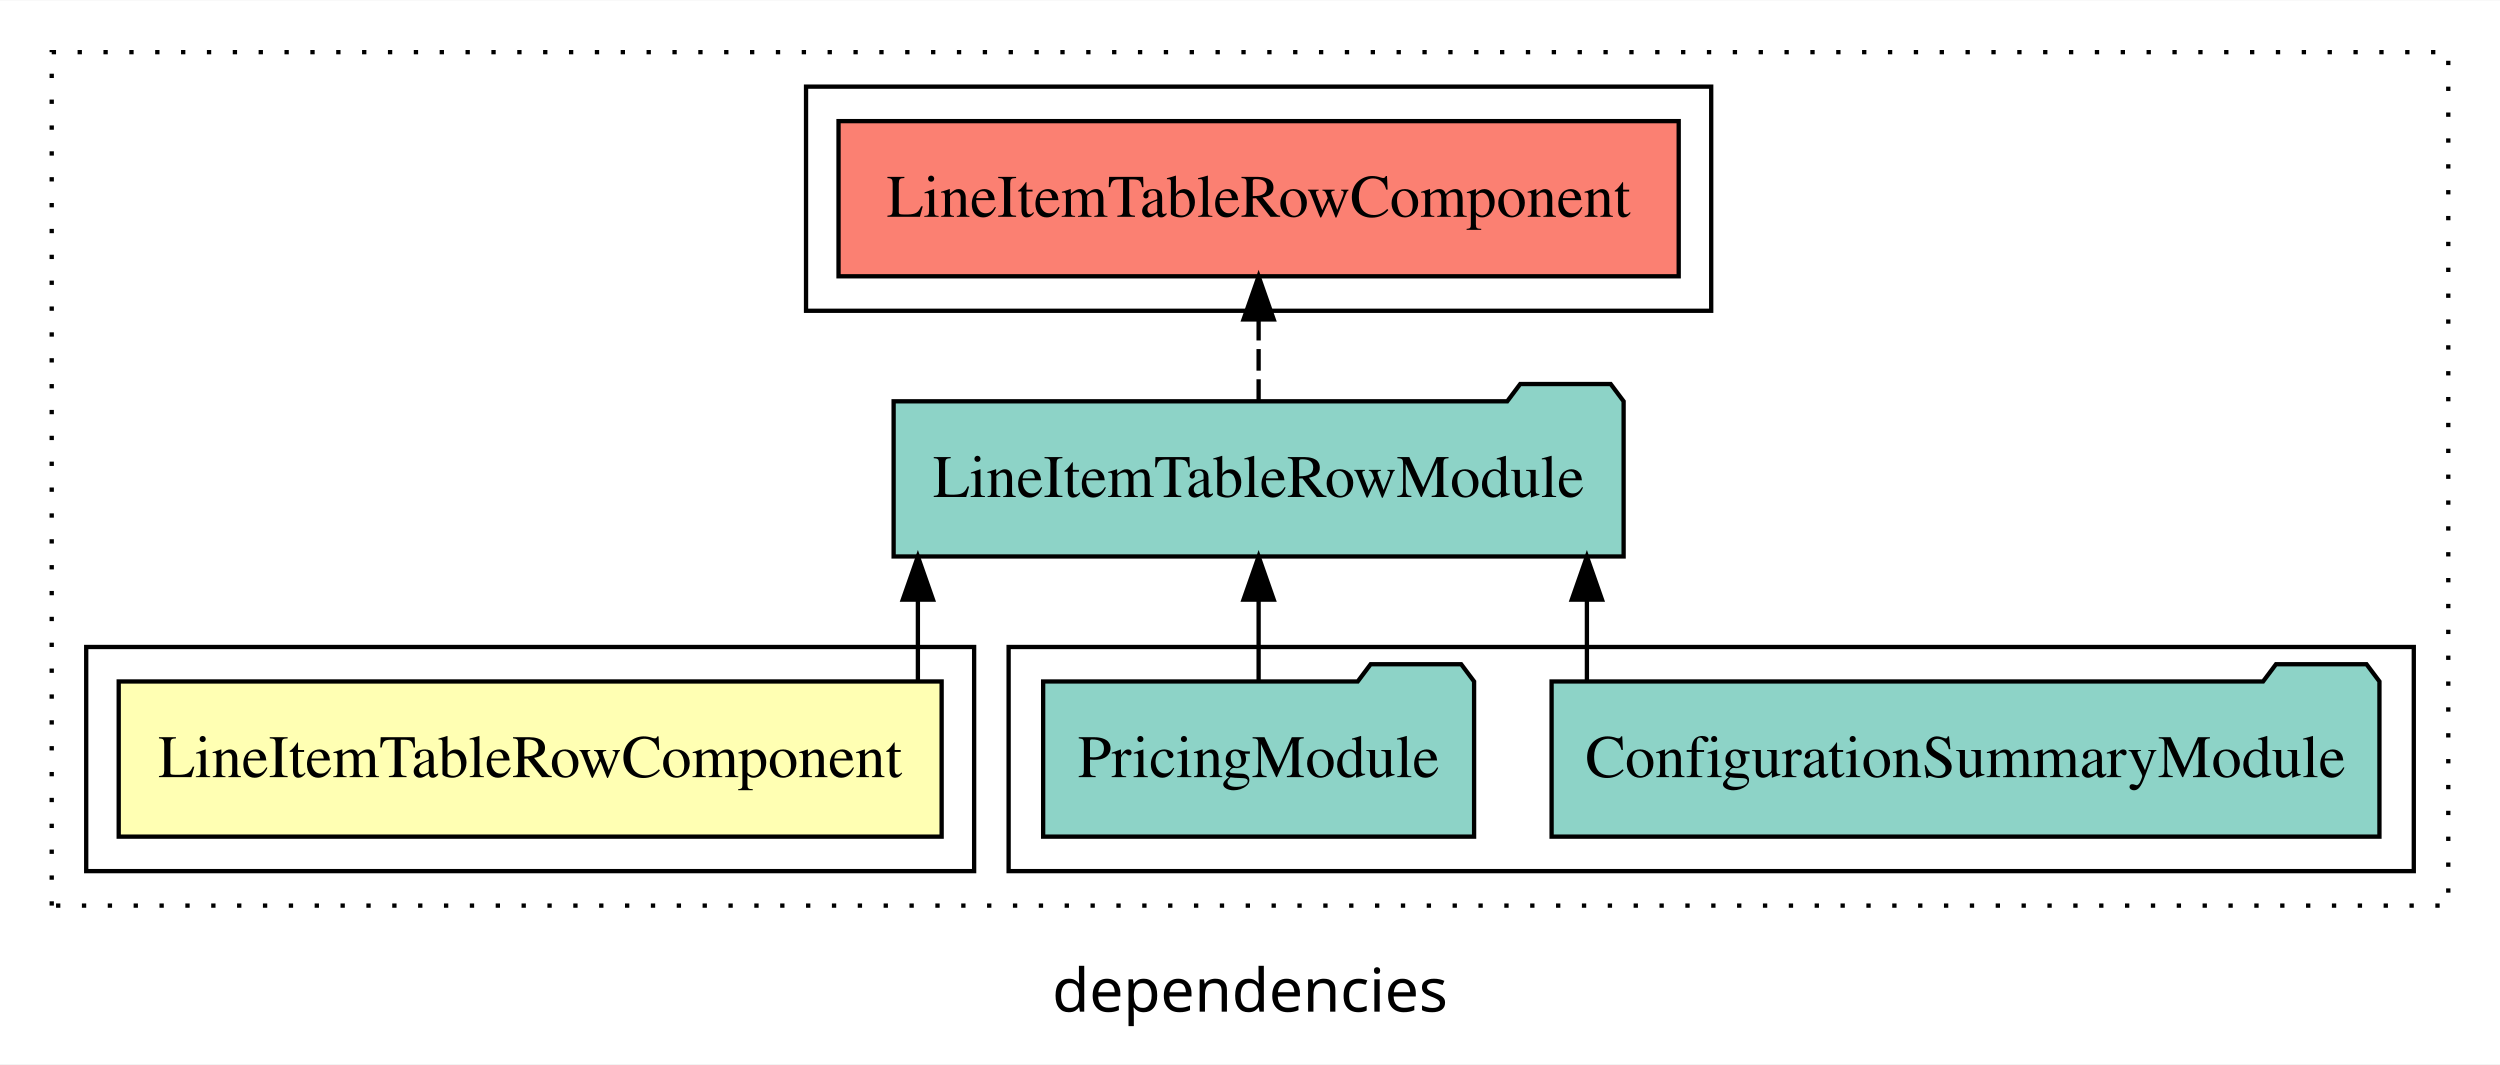
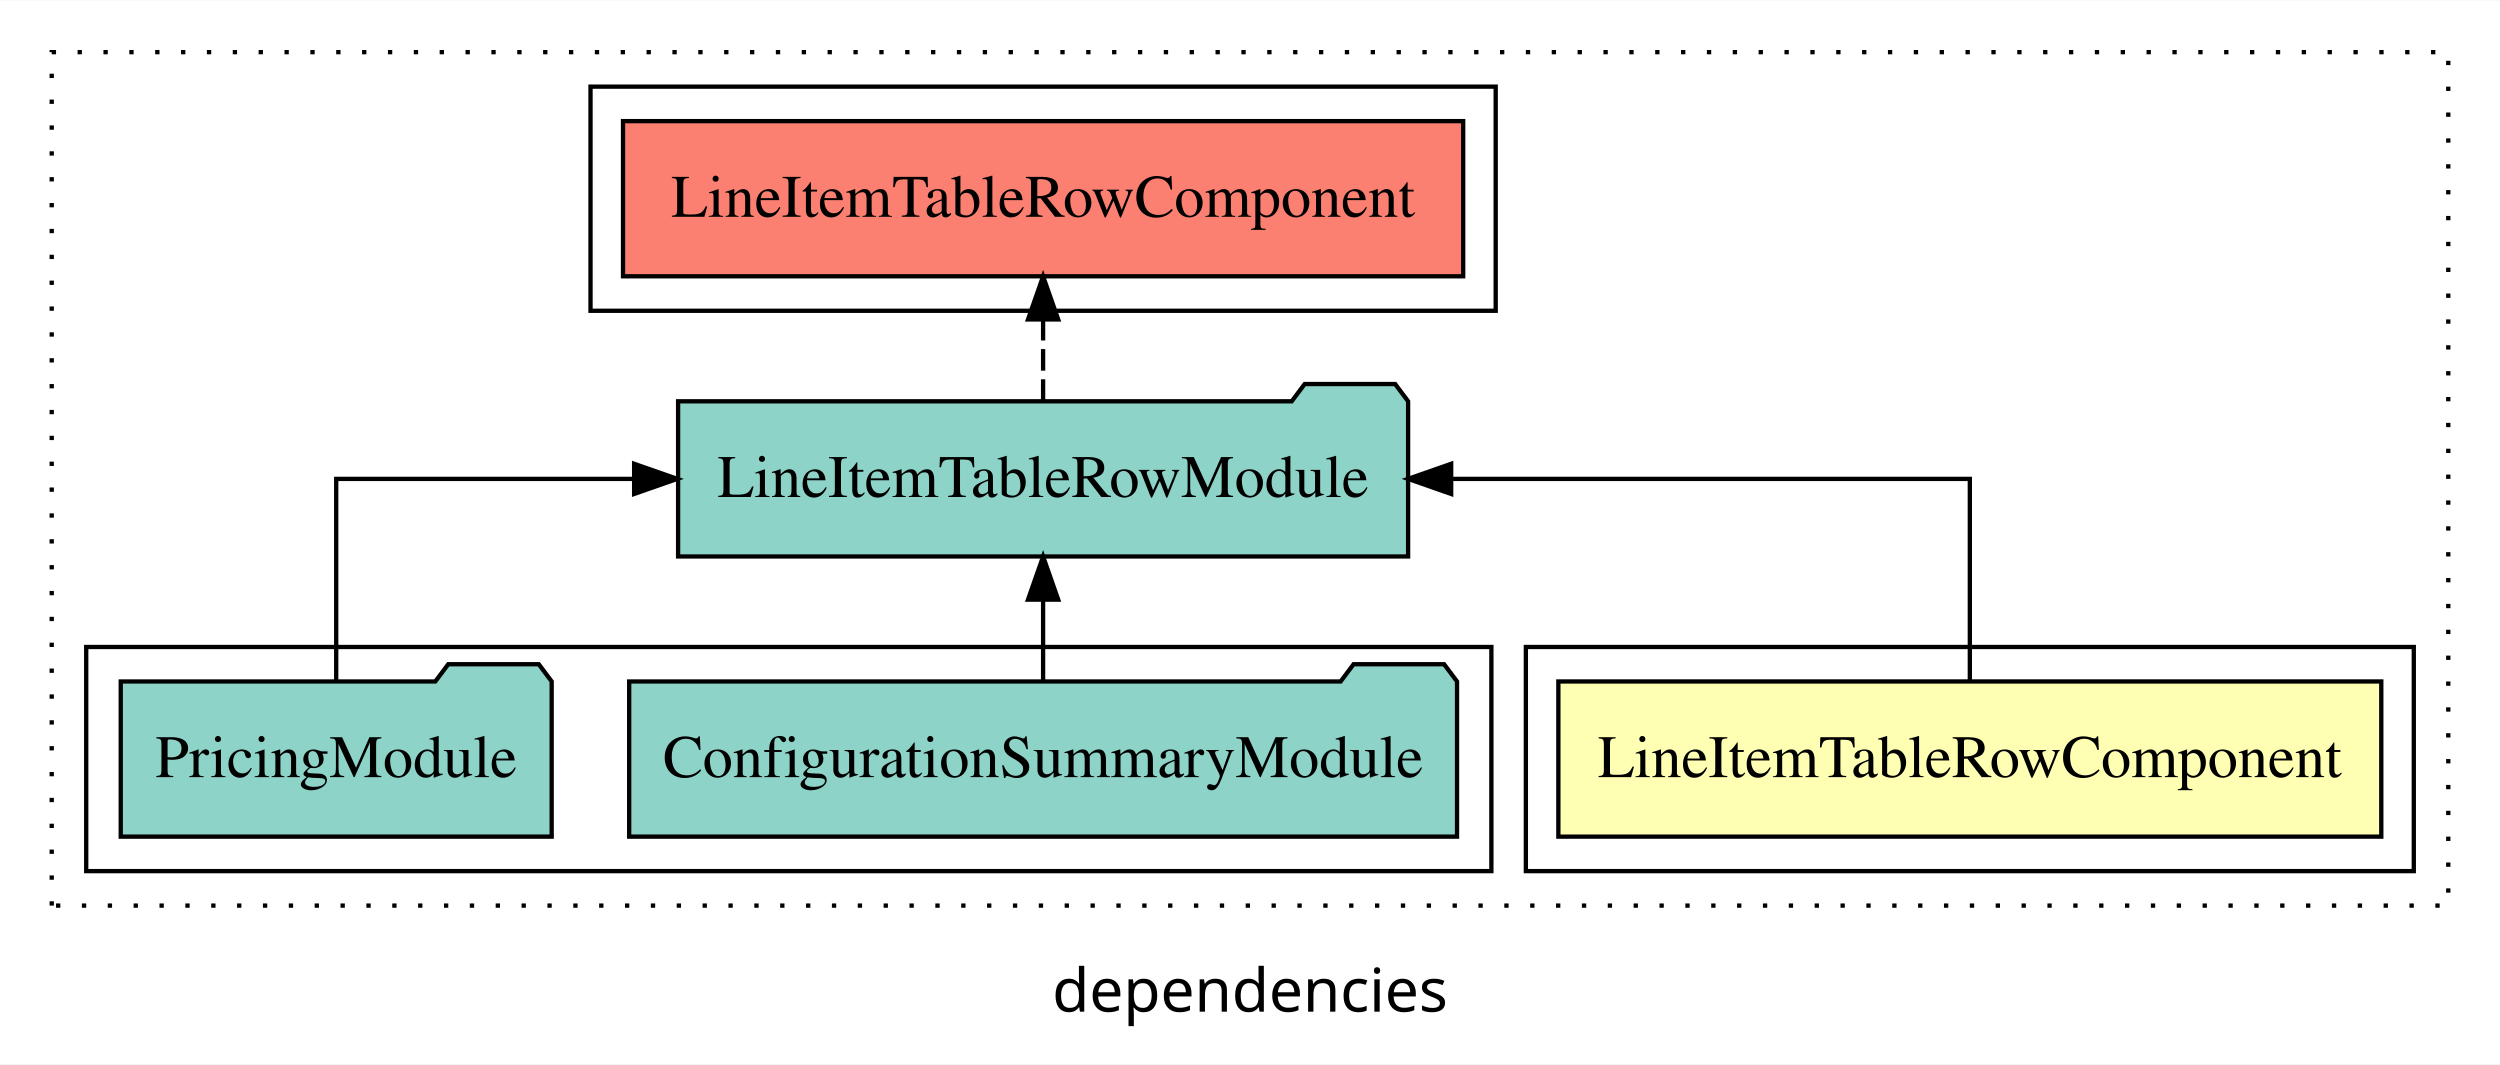
<svg xmlns="http://www.w3.org/2000/svg" width="580pt" height="247pt" viewBox="0.00 0.00 580.00 246.80">
  <g id="graph0" class="graph" transform="scale(1 1) rotate(0) translate(4 242.8)">
    <polygon fill="white" stroke="transparent" points="-4,4 -4,-242.8 576,-242.8 576,4 -4,4" />
    <text text-anchor="middle" x="286" y="-8.2" font-family="sans-serif" font-size="14.00">dependencies</text>
    <g id="clust1" class="cluster">
      <polygon fill="none" stroke="black" stroke-dasharray="1,5" points="8,-32.8 8,-230.8 564,-230.8 564,-32.8 8,-32.8" />
    </g>
    <g id="clust5" class="cluster">
-       <polygon fill="none" stroke="black" points="183,-170.8 183,-222.8 393,-222.8 393,-170.8 183,-170.8" />
+       <polygon fill="none" stroke="black" points="133,-170.8 133,-222.8 343,-222.8 343,-170.8 133,-170.8" />
+     </g>
+     <g id="clust2" class="cluster">
+       <polygon fill="none" stroke="black" points="350,-40.8 350,-92.8 556,-92.8 556,-40.8 350,-40.8" />
    </g>
    <g id="clust4" class="cluster">
-       <polygon fill="none" stroke="black" points="230,-40.8 230,-92.8 556,-92.8 556,-40.8 230,-40.8" />
-     </g>
-     <g id="clust2" class="cluster">
-       <polygon fill="none" stroke="black" points="16,-40.8 16,-92.8 222,-92.8 222,-40.8 16,-40.8" />
+       <polygon fill="none" stroke="black" points="16,-40.8 16,-92.8 342,-92.8 342,-40.8 16,-40.8" />
    </g>
    <g id="node1" class="node">
-       <polygon fill="#ffffb3" stroke="black" points="214.46,-84.8 23.54,-84.8 23.54,-48.8 214.46,-48.8 214.46,-84.8" />
-       <text text-anchor="middle" x="119" y="-62.6" font-family="Times,serif" font-size="14.00">LineItemTableRowComponent</text>
+       <polygon fill="#ffffb3" stroke="black" points="548.46,-84.8 357.54,-84.8 357.54,-48.8 548.46,-48.8 548.46,-84.8" />
+       <text text-anchor="middle" x="453" y="-62.6" font-family="Times,serif" font-size="14.00">LineItemTableRowComponent</text>
    </g>
    <g id="node2" class="node">
-       <polygon fill="#8dd3c7" stroke="black" points="372.68,-149.8 369.68,-153.8 348.68,-153.8 345.68,-149.8 203.32,-149.8 203.32,-113.8 372.68,-113.8 372.68,-149.8" />
-       <text text-anchor="middle" x="288" y="-127.6" font-family="Times,serif" font-size="14.00">LineItemTableRowModule</text>
+       <polygon fill="#8dd3c7" stroke="black" points="322.68,-149.8 319.68,-153.8 298.68,-153.8 295.68,-149.8 153.32,-149.8 153.32,-113.8 322.68,-113.8 322.68,-149.8" />
+       <text text-anchor="middle" x="238" y="-127.6" font-family="Times,serif" font-size="14.00">LineItemTableRowModule</text>
    </g>
    <g id="edge1" class="edge">
-       <path fill="none" stroke="black" d="M208.95,-84.91C208.95,-84.91 208.95,-103.79 208.95,-103.79" />
-       <polygon fill="black" stroke="black" points="205.45,-103.79 208.95,-113.79 212.45,-103.79 205.45,-103.79" />
+       <path fill="none" stroke="black" d="M453,-84.91C453,-104.14 453,-131.8 453,-131.8 453,-131.8 332.67,-131.8 332.67,-131.8" />
+       <polygon fill="black" stroke="black" points="332.67,-128.3 322.67,-131.8 332.67,-135.3 332.67,-128.3" />
    </g>
    <g id="node5" class="node">
-       <polygon fill="#fb8072" stroke="black" points="385.46,-214.8 190.54,-214.8 190.54,-178.8 385.46,-178.8 385.46,-214.8" />
-       <text text-anchor="middle" x="288" y="-192.6" font-family="Times,serif" font-size="14.00">LineItemTableRowComponent </text>
+       <polygon fill="#fb8072" stroke="black" points="335.46,-214.8 140.54,-214.8 140.54,-178.8 335.46,-178.8 335.46,-214.8" />
+       <text text-anchor="middle" x="238" y="-192.6" font-family="Times,serif" font-size="14.00">LineItemTableRowComponent </text>
    </g>
    <g id="edge4" class="edge">
-       <path fill="none" stroke="black" stroke-dasharray="5,2" d="M288,-149.91C288,-149.91 288,-168.79 288,-168.79" />
-       <polygon fill="black" stroke="black" points="284.5,-168.79 288,-178.79 291.5,-168.79 284.5,-168.79" />
+       <path fill="none" stroke="black" stroke-dasharray="5,2" d="M238,-149.91C238,-149.91 238,-168.79 238,-168.79" />
+       <polygon fill="black" stroke="black" points="234.5,-168.79 238,-178.79 241.5,-168.79 234.5,-168.79" />
    </g>
    <g id="node3" class="node">
-       <polygon fill="#8dd3c7" stroke="black" points="548.03,-84.8 545.03,-88.8 524.03,-88.8 521.03,-84.8 355.97,-84.8 355.97,-48.8 548.03,-48.8 548.03,-84.8" />
-       <text text-anchor="middle" x="452" y="-62.6" font-family="Times,serif" font-size="14.00">ConfigurationSummaryModule</text>
+       <polygon fill="#8dd3c7" stroke="black" points="334.03,-84.8 331.03,-88.8 310.03,-88.8 307.03,-84.8 141.97,-84.8 141.97,-48.8 334.03,-48.8 334.03,-84.8" />
+       <text text-anchor="middle" x="238" y="-62.6" font-family="Times,serif" font-size="14.00">ConfigurationSummaryModule</text>
    </g>
    <g id="edge2" class="edge">
-       <path fill="none" stroke="black" d="M364.16,-84.91C364.16,-84.91 364.16,-103.79 364.16,-103.79" />
-       <polygon fill="black" stroke="black" points="360.66,-103.79 364.16,-113.79 367.66,-103.79 360.66,-103.79" />
+       <path fill="none" stroke="black" d="M238,-84.91C238,-84.91 238,-103.79 238,-103.79" />
+       <polygon fill="black" stroke="black" points="234.5,-103.79 238,-113.79 241.5,-103.79 234.5,-103.79" />
    </g>
    <g id="node4" class="node">
-       <polygon fill="#8dd3c7" stroke="black" points="337.99,-84.8 334.99,-88.8 313.99,-88.8 310.99,-84.8 238.01,-84.8 238.01,-48.8 337.99,-48.8 337.99,-84.8" />
-       <text text-anchor="middle" x="288" y="-62.6" font-family="Times,serif" font-size="14.00">PricingModule</text>
+       <polygon fill="#8dd3c7" stroke="black" points="123.99,-84.8 120.99,-88.8 99.99,-88.8 96.99,-84.8 24.01,-84.8 24.01,-48.8 123.99,-48.8 123.99,-84.8" />
+       <text text-anchor="middle" x="74" y="-62.6" font-family="Times,serif" font-size="14.00">PricingModule</text>
    </g>
    <g id="edge3" class="edge">
-       <path fill="none" stroke="black" d="M288,-84.91C288,-84.91 288,-103.79 288,-103.79" />
-       <polygon fill="black" stroke="black" points="284.5,-103.79 288,-113.79 291.5,-103.79 284.5,-103.79" />
+       <path fill="none" stroke="black" d="M74,-84.91C74,-104.14 74,-131.8 74,-131.8 74,-131.8 143.12,-131.8 143.12,-131.8" />
+       <polygon fill="black" stroke="black" points="143.12,-135.3 153.12,-131.8 143.12,-128.3 143.12,-135.3" />
    </g>
  </g>
</svg>
